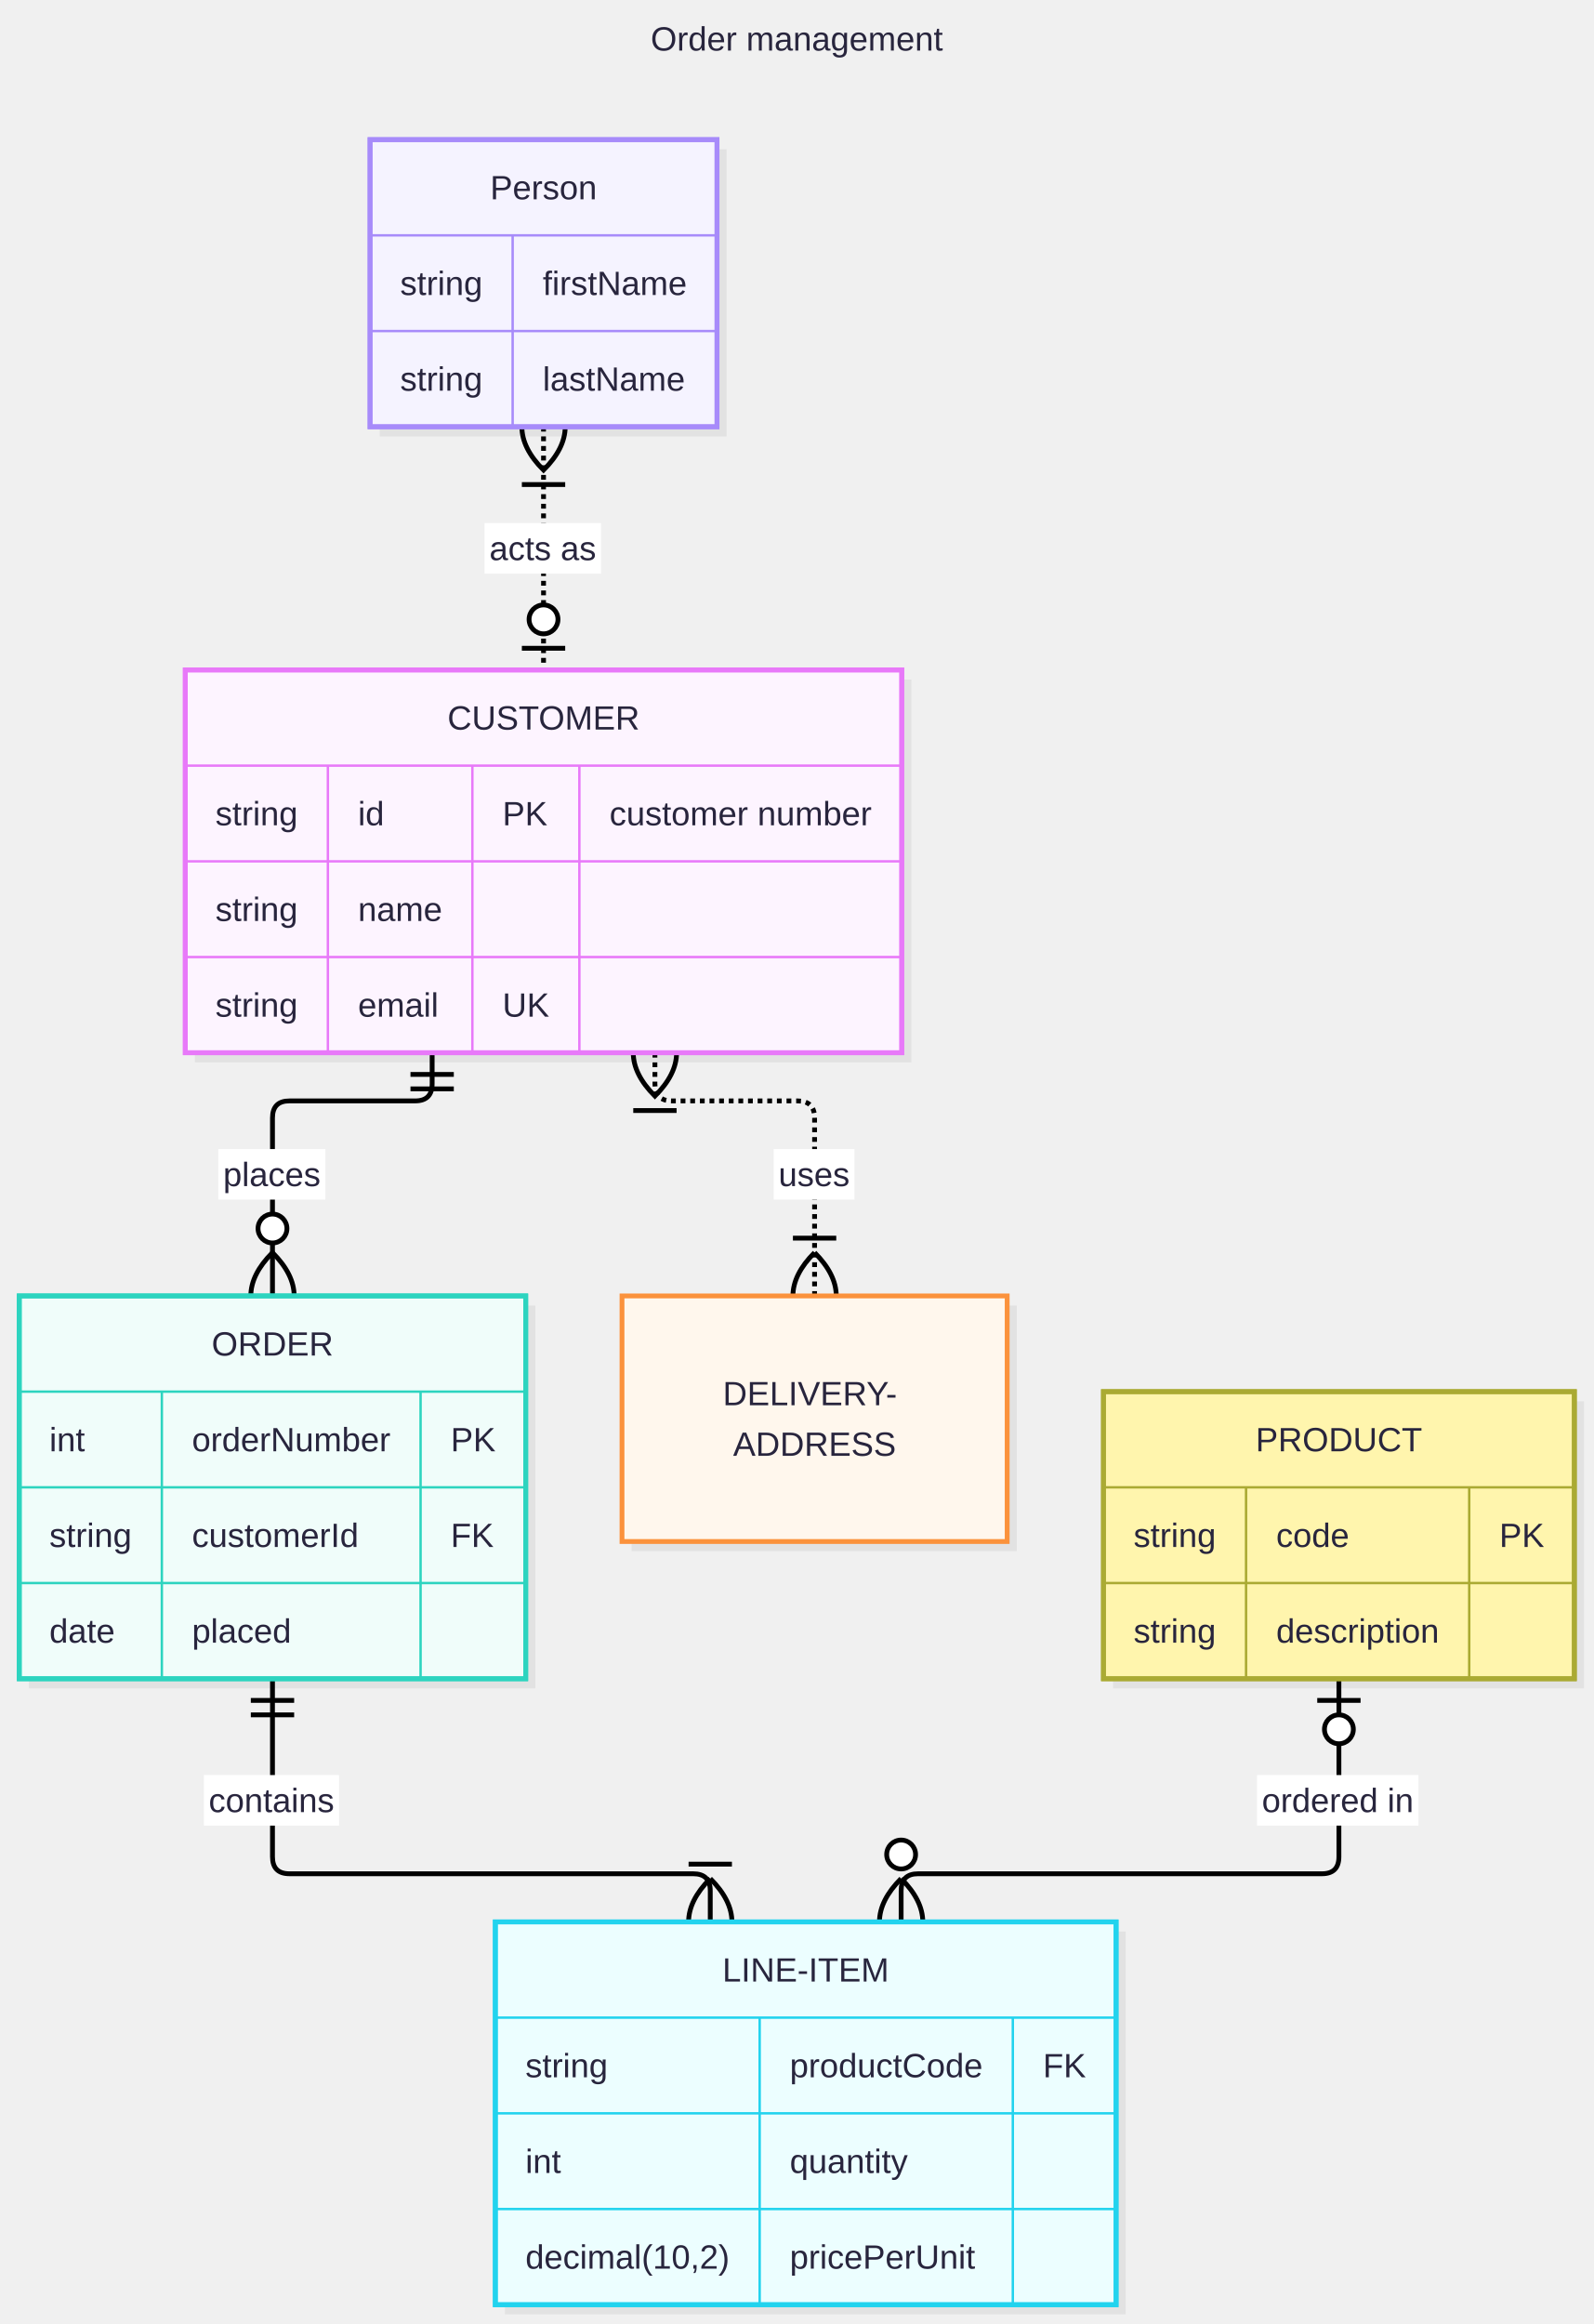
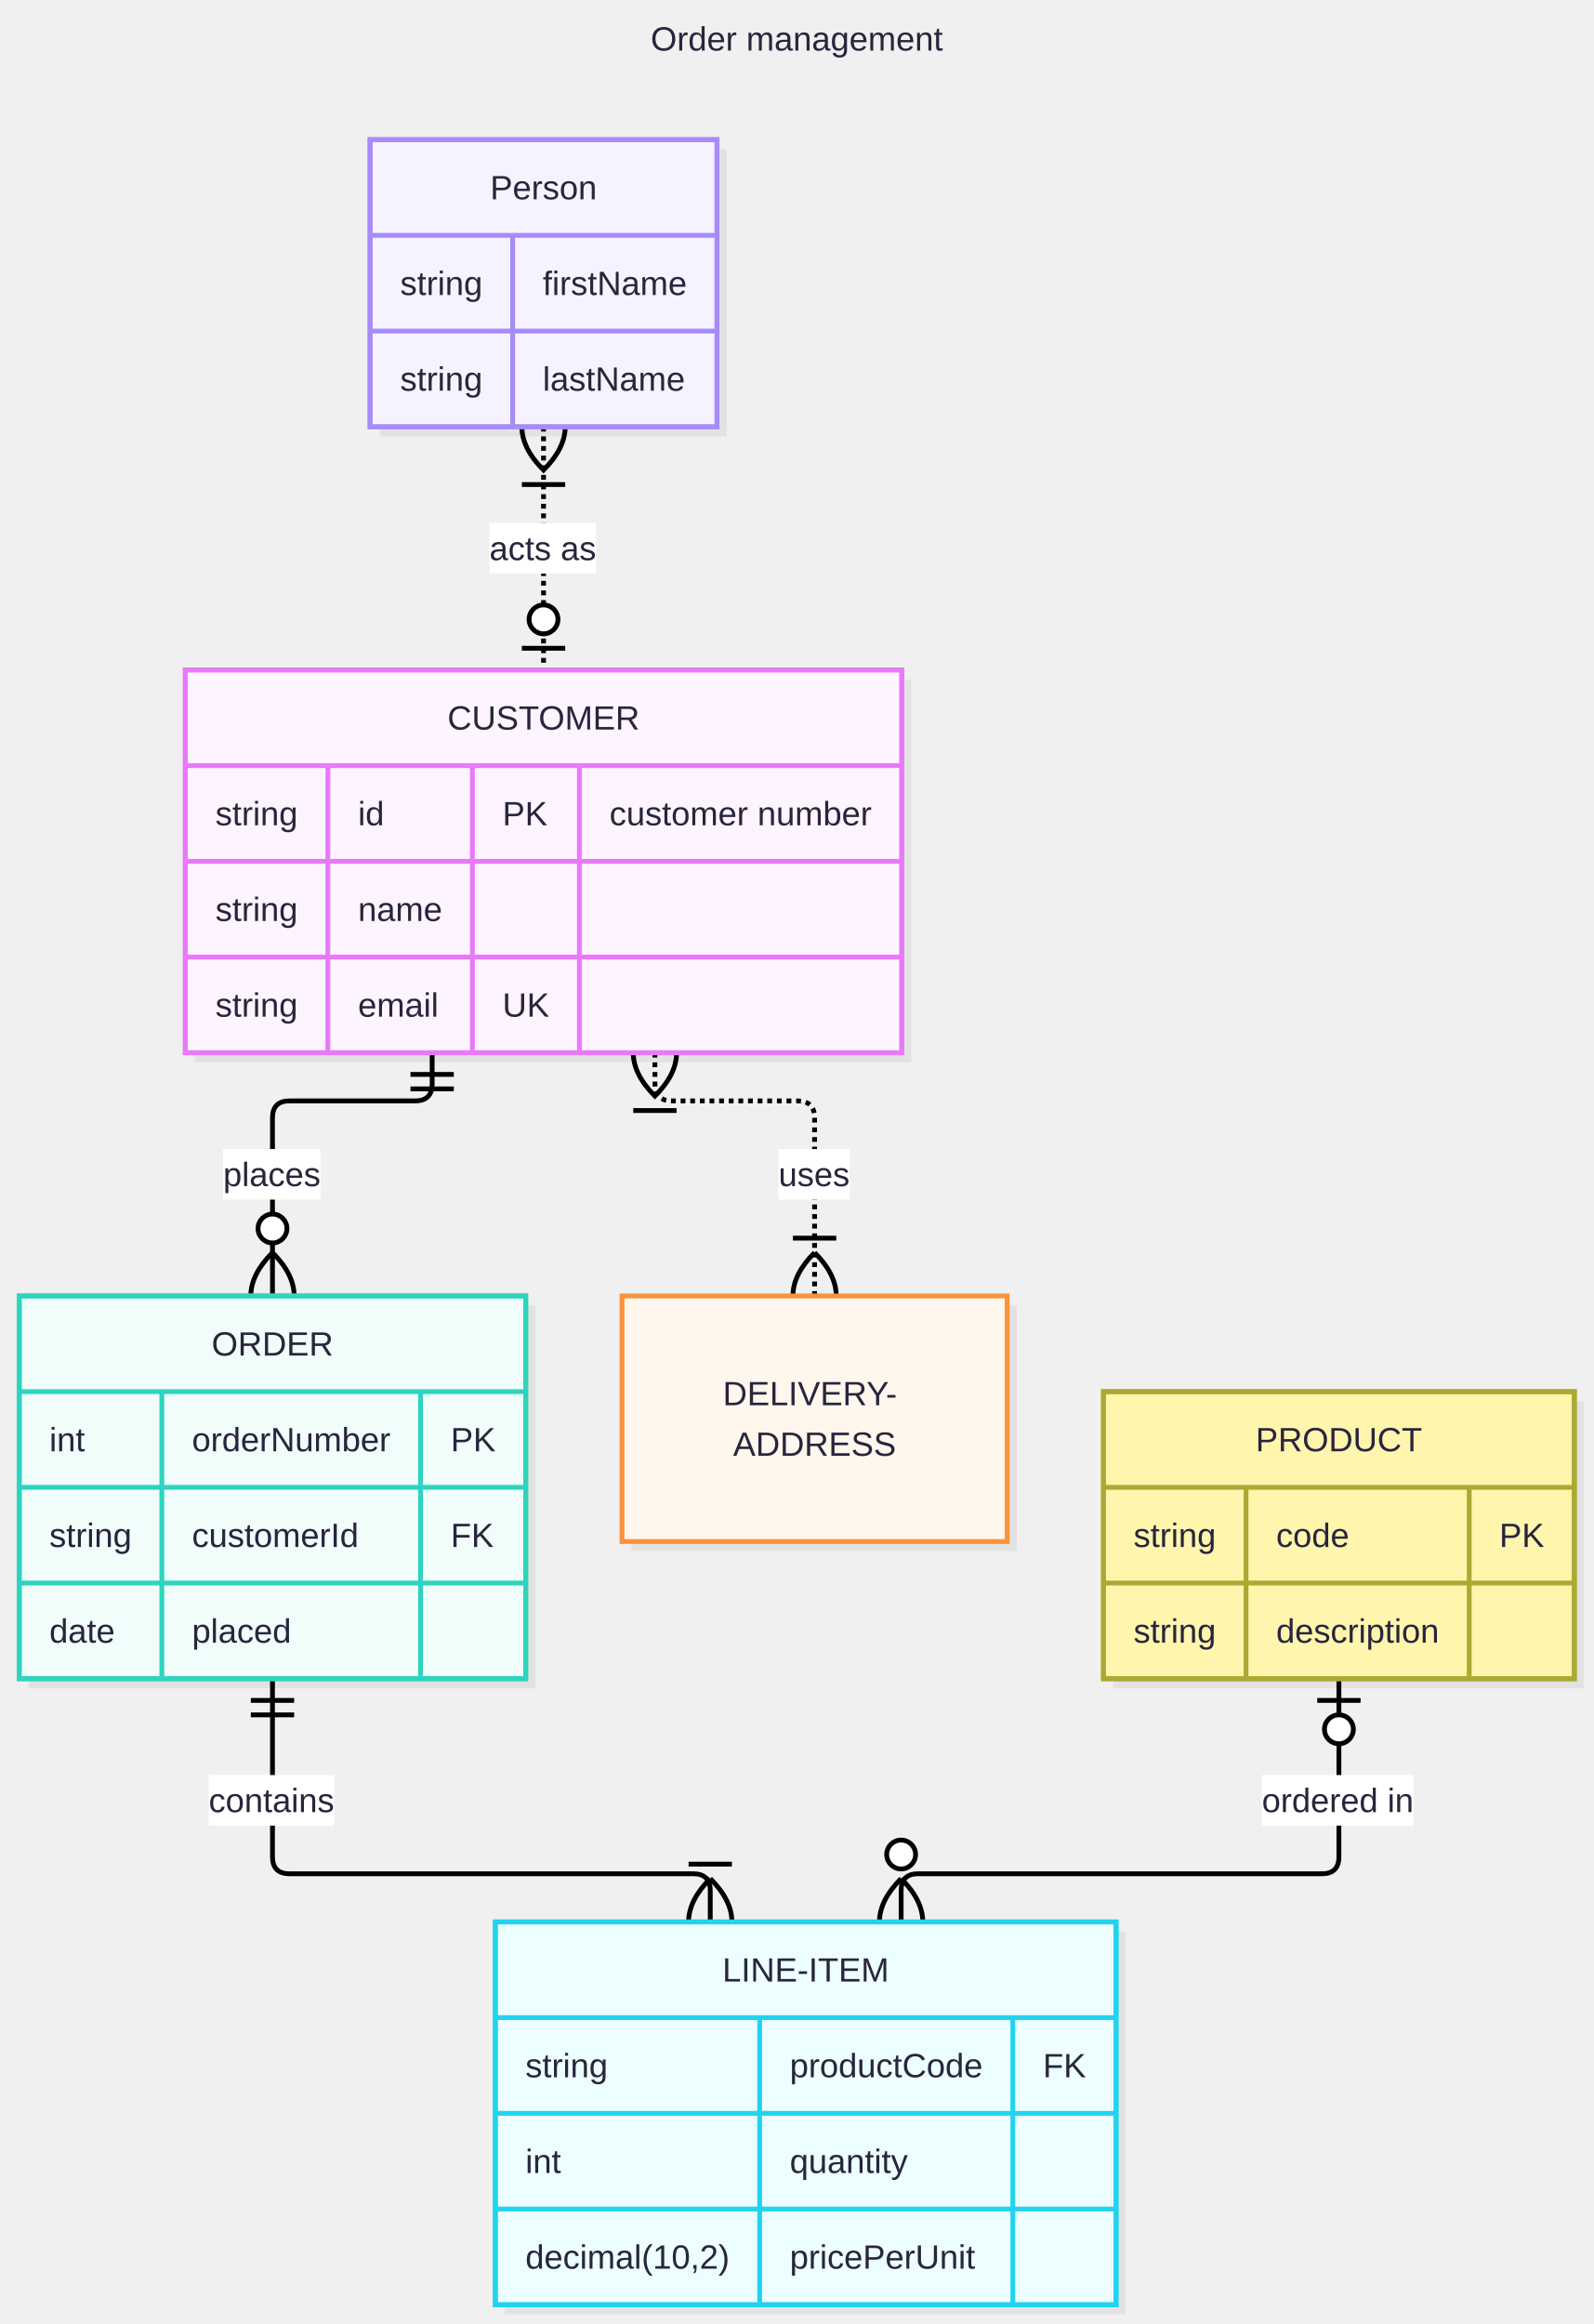
<svg xmlns="http://www.w3.org/2000/svg" id="my-svg" width="100%" class="erDiagram" style="max-width: 661.999px; background-color: white;" viewBox="-8 -58 661.999 965.25" role="graphics-document document" aria-roledescription="er">
  <style>#my-svg{font-family:"Recursive Variable", arial, sans-serif;font-size:16px;}#my-svg text{font-family:"Recursive Variable", arial, sans-serif;}</style>
  <g>
    <g class="edgePaths">
      <g id="L-CUSTOMER-ORDER-0" class="edgePath">
        <path class="flowchart-link LS-CUSTOMER LE-ORDER" d="M171.517,379.25L171.517,392.179C171.517,396.893,169.16,399.25,164.446,399.25L112.264,399.25C107.55,399.25,105.193,401.607,105.193,406.321L105.193,480.25" fill="none" stroke="#000000" stroke-width="2" />
        <circle class="marker" cx="105.193" cy="452.25" r="6" fill="#ffffff" stroke="#000000" stroke-width="2" />
        <path class="marker" d="M105.193,462.25C117.193,474.25,117.193,486.25,105.193,498.25C93.193,486.25,93.193,474.25,105.193,462.25" fill="none" stroke="#000000" stroke-width="2" />
        <path class="marker" d="M180.517,388.25L162.517,388.25M180.517,394.25L162.517,394.25" fill="none" stroke="#000000" stroke-width="2" />
      </g>
      <g id="L-CUSTOMER-DELIVERY-ADDRESS-1" class="edgePath">
        <path class="flowchart-link LS-CUSTOMER LE-DELIVERY-ADDRESS" d="M264.062,379.25L264.062,392.179C264.062,396.893,266.419,399.25,271.133,399.25L323.315,399.25C328.029,399.25,330.386,401.607,330.386,406.321L330.386,480.25" fill="none" stroke="#000000" stroke-width="2" stroke-dasharray="2 2" />
        <path class="marker" d="M339.386,456.25L321.386,456.25" fill="none" stroke="#000000" stroke-width="2" />
        <path class="marker" d="M330.386,462.25C342.386,474.25,342.386,486.25,330.386,498.25C318.386,486.25,318.386,474.25,330.386,462.25" fill="none" stroke="#000000" stroke-width="2" />
        <path class="marker" d="M264.062,361.25C276.062,373.25,276.062,385.25,264.062,397.25C252.062,385.25,252.062,373.25,264.062,361.25" fill="none" stroke="#000000" stroke-width="2" />
        <path class="marker" d="M273.062,403.25L255.062,403.25" fill="none" stroke="#000000" stroke-width="2" />
      </g>
      <g id="L-ORDER-LINE-ITEM-2" class="edgePath">
        <path class="flowchart-link LS-ORDER LE-LINE-ITEM" d="M105.193,639.25L105.193,713.179C105.193,717.893,107.55,720.25,112.264,720.25L279.977,720.25C284.691,720.25,287.048,722.607,287.048,727.321L287.048,740.25" fill="none" stroke="#000000" stroke-width="2" />
        <path class="marker" d="M296.048,716.25L278.048,716.25" fill="none" stroke="#000000" stroke-width="2" />
        <path class="marker" d="M287.048,722.25C299.048,734.25,299.048,746.25,287.048,758.25C275.048,746.25,275.048,734.25,287.048,722.25" fill="none" stroke="#000000" stroke-width="2" />
        <path class="marker" d="M114.193,648.25L96.193,648.25M114.193,654.25L96.193,654.25" fill="none" stroke="#000000" stroke-width="2" />
      </g>
      <g id="L-PRODUCT-LINE-ITEM-3" class="edgePath">
        <path class="flowchart-link LS-PRODUCT LE-LINE-ITEM" d="M548.192,639.25L548.192,713.179C548.192,717.893,545.835,720.25,541.121,720.25L373.408,720.25C368.694,720.25,366.337,722.607,366.337,727.321L366.337,740.25" fill="none" stroke="#000000" stroke-width="2" />
        <circle class="marker" cx="366.337" cy="712.25" r="6" fill="#ffffff" stroke="#000000" stroke-width="2" />
        <path class="marker" d="M366.337,722.25C378.337,734.25,378.337,746.25,366.337,758.25C354.337,746.25,354.337,734.25,366.337,722.25" fill="none" stroke="#000000" stroke-width="2" />
        <circle class="marker" cx="548.192" cy="660.25" r="6" fill="#ffffff" stroke="#000000" stroke-width="2" />
        <path class="marker" d="M557.192,648.25L539.192,648.25" fill="none" stroke="#000000" stroke-width="2" />
      </g>
      <g id="L-p-CUSTOMER-4" class="edgePath">
        <path class="flowchart-link LS-p LE-CUSTOMER" d="M217.789,119.25L217.789,220.25" fill="none" stroke="#000000" stroke-width="2" stroke-dasharray="2 2" />
        <circle class="marker" cx="217.789" cy="199.25" r="6" fill="#ffffff" stroke="#000000" stroke-width="2" />
        <path class="marker" d="M226.789,211.25L208.789,211.25" fill="none" stroke="#000000" stroke-width="2" />
        <path class="marker" d="M217.789,101.25C229.789,113.25,229.789,125.25,217.789,137.25C205.789,125.25,205.789,113.25,217.789,101.25" fill="none" stroke="#000000" stroke-width="2" />
        <path class="marker" d="M226.789,143.25L208.789,143.25" fill="none" stroke="#000000" stroke-width="2" />
      </g>
    </g>
    <g class="edgeLabels">
      <g class="edgeLabel">
-         <rect x="82.693" y="419.25" width="44.469" height="21" fill="#FFFFFF" stroke="none" />
+         <rect x="84.693" y="419.25" width="40.469" height="21" fill="#FFFFFF" stroke="none" />
        <text x="104.927" y="434.65" text-anchor="middle" font-size="14" fill="#28253D">places</text>
      </g>
      <g class="edgeLabel">
-         <rect x="313.386" y="419.25" width="33.572" height="21" fill="#FFFFFF" stroke="none" />
-         <text x="330.172" y="434.65" text-anchor="middle" font-size="14" fill="#28253D">uses</text>
+         <rect x="315.386" y="419.25" width="29.578" height="21" fill="#FFFFFF" stroke="none" />
+         <text x="330.175" y="434.65" text-anchor="middle" font-size="14" fill="#28253D">uses</text>
      </g>
      <g class="edgeLabel">
-         <rect x="76.693" y="679.25" width="56.145" height="21" fill="#FFFFFF" stroke="none" />
-         <text x="104.765" y="694.65" text-anchor="middle" font-size="14" fill="#28253D">contains</text>
+         <rect x="78.693" y="679.25" width="52.156" height="21" fill="#FFFFFF" stroke="none" />
+         <text x="104.771" y="694.65" text-anchor="middle" font-size="14" fill="#28253D">contains</text>
      </g>
      <g class="edgeLabel">
-         <rect x="514.192" y="679.25" width="67.041" height="21" fill="#FFFFFF" stroke="none" />
-         <text x="547.713" y="694.65" text-anchor="middle" font-size="14" fill="#28253D">ordered in</text>
+         <rect x="516.192" y="679.25" width="63.047" height="21" fill="#FFFFFF" stroke="none" />
+         <text x="547.716" y="694.65" text-anchor="middle" font-size="14" fill="#28253D">ordered in</text>
      </g>
      <g class="edgeLabel">
-         <rect x="193.289" y="159.25" width="48.352" height="21" fill="#FFFFFF" stroke="none" />
-         <text x="217.465" y="174.65" text-anchor="middle" font-size="14" fill="#28253D">acts as</text>
+         <rect x="195.289" y="159.25" width="44.359" height="21" fill="#FFFFFF" stroke="none" />
+         <text x="217.469" y="174.65" text-anchor="middle" font-size="14" fill="#28253D">acts as</text>
      </g>
    </g>
    <g class="nodes">
      <g id="entity-CUSTOMER-0" class="node default">
        <rect class="drop-shadow" x="72.972" y="224.25" width="297.634" height="159" fill="#000000" stroke="none" opacity="0.06" />
        <rect class="basic label-container" x="68.972" y="220.25" width="297.634" height="159" fill="#FDF4FF" stroke="#E879F9" stroke-width="2" />
        <text class="nodeLabel" x="217.789" y="245.025" text-anchor="middle" font-size="14" fill="#28253D">CUSTOMER</text>
-         <path d="M68.972,260L366.606,260" fill="none" stroke="#E879F9" stroke-width="1" />
+         <path d="M68.972,260L366.606,260" fill="none" stroke="#E879F9" stroke-width="2" />
        <text class="label" x="81.472" y="284.775" text-anchor="start" font-size="14" fill="#28253D">string</text>
        <text class="label" x="140.707" y="284.775" text-anchor="start" font-size="14" fill="#28253D">id</text>
        <text class="label" x="200.727" y="284.775" text-anchor="start" font-size="14" fill="#28253D">PK</text>
        <text class="label" x="245.176" y="284.775" text-anchor="start" font-size="14" fill="#28253D">customer number</text>
-         <path d="M68.972,299.75L366.606,299.75" fill="none" stroke="#E879F9" stroke-width="1" />
+         <path d="M68.972,299.75L366.606,299.75" fill="none" stroke="#E879F9" stroke-width="2" />
        <text class="label" x="81.472" y="324.525" text-anchor="start" font-size="14" fill="#28253D">string</text>
        <text class="label" x="140.707" y="324.525" text-anchor="start" font-size="14" fill="#28253D">name</text>
-         <path d="M68.972,339.5L366.606,339.5" fill="none" stroke="#E879F9" stroke-width="1" />
+         <path d="M68.972,339.5L366.606,339.5" fill="none" stroke="#E879F9" stroke-width="2" />
        <text class="label" x="81.472" y="364.275" text-anchor="start" font-size="14" fill="#28253D">string</text>
        <text class="label" x="140.707" y="364.275" text-anchor="start" font-size="14" fill="#28253D">email</text>
        <text class="label" x="200.727" y="364.275" text-anchor="start" font-size="14" fill="#28253D">UK</text>
-         <path d="M128.207,260L128.207,379.25" fill="none" stroke="#E879F9" stroke-width="1" />
-         <path d="M188.227,260L188.227,379.25" fill="none" stroke="#E879F9" stroke-width="1" />
-         <path d="M232.676,260L232.676,379.25" fill="none" stroke="#E879F9" stroke-width="1" />
+         <path d="M128.207,260L128.207,379.25" fill="none" stroke="#E879F9" stroke-width="2" />
+         <path d="M188.227,260L188.227,379.25" fill="none" stroke="#E879F9" stroke-width="2" />
+         <path d="M232.676,260L232.676,379.25" fill="none" stroke="#E879F9" stroke-width="2" />
        <rect x="68.972" y="220.25" width="297.634" height="159" fill="none" stroke="#E879F9" stroke-width="2" />
      </g>
      <g id="entity-ORDER-1" class="node default">
        <rect class="drop-shadow" x="4" y="484.25" width="210.386" height="159" fill="#000000" stroke="none" opacity="0.06" />
        <rect class="basic label-container" x="0" y="480.25" width="210.386" height="159" fill="#F0FDFA" stroke="#2DD4BF" stroke-width="2" />
        <text class="nodeLabel" x="105.193" y="505.025" text-anchor="middle" font-size="14" fill="#28253D">ORDER</text>
-         <path d="M0,520L210.386,520" fill="none" stroke="#2DD4BF" stroke-width="1" />
+         <path d="M0,520L210.386,520" fill="none" stroke="#2DD4BF" stroke-width="2" />
        <text class="label" x="12.5" y="544.775" text-anchor="start" font-size="14" fill="#28253D">int</text>
        <text class="label" x="71.734" y="544.775" text-anchor="start" font-size="14" fill="#28253D">orderNumber</text>
        <text class="label" x="179.21" y="544.775" text-anchor="start" font-size="14" fill="#28253D">PK</text>
-         <path d="M0,559.75L210.386,559.75" fill="none" stroke="#2DD4BF" stroke-width="1" />
+         <path d="M0,559.75L210.386,559.75" fill="none" stroke="#2DD4BF" stroke-width="2" />
        <text class="label" x="12.5" y="584.525" text-anchor="start" font-size="14" fill="#28253D">string</text>
        <text class="label" x="71.734" y="584.525" text-anchor="start" font-size="14" fill="#28253D">customerId</text>
        <text class="label" x="179.21" y="584.525" text-anchor="start" font-size="14" fill="#28253D">FK</text>
-         <path d="M0,599.5L210.386,599.5" fill="none" stroke="#2DD4BF" stroke-width="1" />
+         <path d="M0,599.5L210.386,599.5" fill="none" stroke="#2DD4BF" stroke-width="2" />
        <text class="label" x="12.5" y="624.275" text-anchor="start" font-size="14" fill="#28253D">date</text>
        <text class="label" x="71.734" y="624.275" text-anchor="start" font-size="14" fill="#28253D">placed</text>
-         <path d="M59.234,520L59.234,639.25" fill="none" stroke="#2DD4BF" stroke-width="1" />
-         <path d="M166.71,520L166.71,639.25" fill="none" stroke="#2DD4BF" stroke-width="1" />
+         <path d="M59.234,520L59.234,639.25" fill="none" stroke="#2DD4BF" stroke-width="2" />
+         <path d="M166.71,520L166.71,639.25" fill="none" stroke="#2DD4BF" stroke-width="2" />
        <rect x="0" y="480.25" width="210.386" height="159" fill="none" stroke="#2DD4BF" stroke-width="2" />
      </g>
      <g id="entity-DELIVERY-ADDRESS-2" class="node default">
        <rect class="drop-shadow" x="254.386" y="484.25" width="160" height="102" fill="#000000" stroke="none" opacity="0.06" />
        <rect class="basic label-container" x="250.386" y="480.25" width="160" height="102" fill="#FFF7ED" stroke="#FB923C" stroke-width="2" />
        <text class="nodeLabel" x="330.386" y="525.65" text-anchor="middle" font-size="14" fill="#28253D">
          <tspan x="330.386" y="525.65">DELIVERY-</tspan>
          <tspan x="330.386" y="546.65">ADDRESS</tspan>
        </text>
      </g>
      <g id="entity-LINE-ITEM-3" class="node default">
        <rect class="drop-shadow" x="201.759" y="744.25" width="257.868" height="159" fill="#000000" stroke="none" opacity="0.06" />
        <rect class="basic label-container" x="197.759" y="740.25" width="257.868" height="159" fill="#ECFEFF" stroke="#22D3EE" stroke-width="2" />
        <text class="nodeLabel" x="326.693" y="765.025" text-anchor="middle" font-size="14" fill="#28253D">LINE-ITEM</text>
-         <path d="M197.759,780L455.627,780" fill="none" stroke="#22D3EE" stroke-width="1" />
+         <path d="M197.759,780L455.627,780" fill="none" stroke="#22D3EE" stroke-width="2" />
        <text class="label" x="210.259" y="804.775" text-anchor="start" font-size="14" fill="#28253D">string</text>
        <text class="label" x="320.072" y="804.775" text-anchor="start" font-size="14" fill="#28253D">productCode</text>
        <text class="label" x="425.237" y="804.775" text-anchor="start" font-size="14" fill="#28253D">FK</text>
-         <path d="M197.759,819.75L455.627,819.75" fill="none" stroke="#22D3EE" stroke-width="1" />
+         <path d="M197.759,819.75L455.627,819.75" fill="none" stroke="#22D3EE" stroke-width="2" />
        <text class="label" x="210.259" y="844.525" text-anchor="start" font-size="14" fill="#28253D">int</text>
        <text class="label" x="320.072" y="844.525" text-anchor="start" font-size="14" fill="#28253D">quantity</text>
-         <path d="M197.759,859.5L455.627,859.5" fill="none" stroke="#22D3EE" stroke-width="1" />
+         <path d="M197.759,859.5L455.627,859.5" fill="none" stroke="#22D3EE" stroke-width="2" />
        <text class="label" x="210.259" y="884.275" text-anchor="start" font-size="14" fill="#28253D">decimal(10,2)</text>
        <text class="label" x="320.072" y="884.275" text-anchor="start" font-size="14" fill="#28253D">pricePerUnit</text>
-         <path d="M307.572,780L307.572,899.25" fill="none" stroke="#22D3EE" stroke-width="1" />
-         <path d="M412.737,780L412.737,899.25" fill="none" stroke="#22D3EE" stroke-width="1" />
+         <path d="M307.572,780L307.572,899.25" fill="none" stroke="#22D3EE" stroke-width="2" />
+         <path d="M412.737,780L412.737,899.25" fill="none" stroke="#22D3EE" stroke-width="2" />
        <rect x="197.759" y="740.25" width="257.868" height="159" fill="none" stroke="#22D3EE" stroke-width="2" />
      </g>
      <g id="entity-PRODUCT-4" class="node default highlight">
        <rect class="drop-shadow" x="454.386" y="524" width="195.613" height="119.25" fill="#000000" stroke="none" opacity="0.06" />
        <rect class="basic label-container" x="450.386" y="520" width="195.613" height="119.25" fill="#fff5ad" stroke="#aaaa33" stroke-width="2" />
        <text class="nodeLabel" x="548.192" y="544.775" text-anchor="middle" font-size="14" fill="#28253D">PRODUCT</text>
-         <path d="M450.386,559.75L645.999,559.75" fill="none" stroke="#aaaa33" stroke-width="1" />
+         <path d="M450.386,559.75L645.999,559.75" fill="none" stroke="#aaaa33" stroke-width="2" />
        <text class="label" x="462.886" y="584.525" text-anchor="start" font-size="14" fill="#28253D">string</text>
        <text class="label" x="522.12" y="584.525" text-anchor="start" font-size="14" fill="#28253D">code</text>
        <text class="label" x="614.823" y="584.525" text-anchor="start" font-size="14" fill="#28253D">PK</text>
-         <path d="M450.386,599.5L645.999,599.5" fill="none" stroke="#aaaa33" stroke-width="1" />
+         <path d="M450.386,599.5L645.999,599.5" fill="none" stroke="#aaaa33" stroke-width="2" />
        <text class="label" x="462.886" y="624.275" text-anchor="start" font-size="14" fill="#28253D">string</text>
        <text class="label" x="522.12" y="624.275" text-anchor="start" font-size="14" fill="#28253D">description</text>
-         <path d="M509.62,559.75L509.62,639.25" fill="none" stroke="#aaaa33" stroke-width="1" />
-         <path d="M602.323,559.75L602.323,639.25" fill="none" stroke="#aaaa33" stroke-width="1" />
+         <path d="M509.62,559.75L509.62,639.25" fill="none" stroke="#aaaa33" stroke-width="2" />
+         <path d="M602.323,559.75L602.323,639.25" fill="none" stroke="#aaaa33" stroke-width="2" />
        <rect x="450.386" y="520" width="195.613" height="119.25" fill="none" stroke="#aaaa33" stroke-width="2" />
      </g>
      <g id="entity-p-5" class="node default">
        <rect class="drop-shadow" x="149.724" y="4" width="144.131" height="119.25" fill="#000000" stroke="none" opacity="0.06" />
        <rect class="basic label-container" x="145.724" y="0" width="144.131" height="119.25" fill="#F5F3FF" stroke="#A78BFA" stroke-width="2" />
        <text class="nodeLabel" x="217.789" y="24.775" text-anchor="middle" font-size="14" fill="#28253D">Person</text>
-         <path d="M145.724,39.75L289.855,39.75" fill="none" stroke="#A78BFA" stroke-width="1" />
+         <path d="M145.724,39.75L289.855,39.75" fill="none" stroke="#A78BFA" stroke-width="2" />
        <text class="label" x="158.224" y="64.525" text-anchor="start" font-size="14" fill="#28253D">string</text>
        <text class="label" x="217.458" y="64.525" text-anchor="start" font-size="14" fill="#28253D">firstName</text>
-         <path d="M145.724,79.5L289.855,79.5" fill="none" stroke="#A78BFA" stroke-width="1" />
+         <path d="M145.724,79.5L289.855,79.5" fill="none" stroke="#A78BFA" stroke-width="2" />
        <text class="label" x="158.224" y="104.275" text-anchor="start" font-size="14" fill="#28253D">string</text>
        <text class="label" x="217.458" y="104.275" text-anchor="start" font-size="14" fill="#28253D">lastName</text>
-         <path d="M204.958,39.75L204.958,119.25" fill="none" stroke="#A78BFA" stroke-width="1" />
+         <path d="M204.958,39.75L204.958,119.25" fill="none" stroke="#A78BFA" stroke-width="2" />
        <rect x="145.724" y="0" width="144.131" height="119.25" fill="none" stroke="#A78BFA" stroke-width="2" />
      </g>
    </g>
    <text class="erDiagramTitleText" x="323" y="-37" text-anchor="middle" font-size="14" fill="#28253D">Order management</text>
  </g>
</svg>
